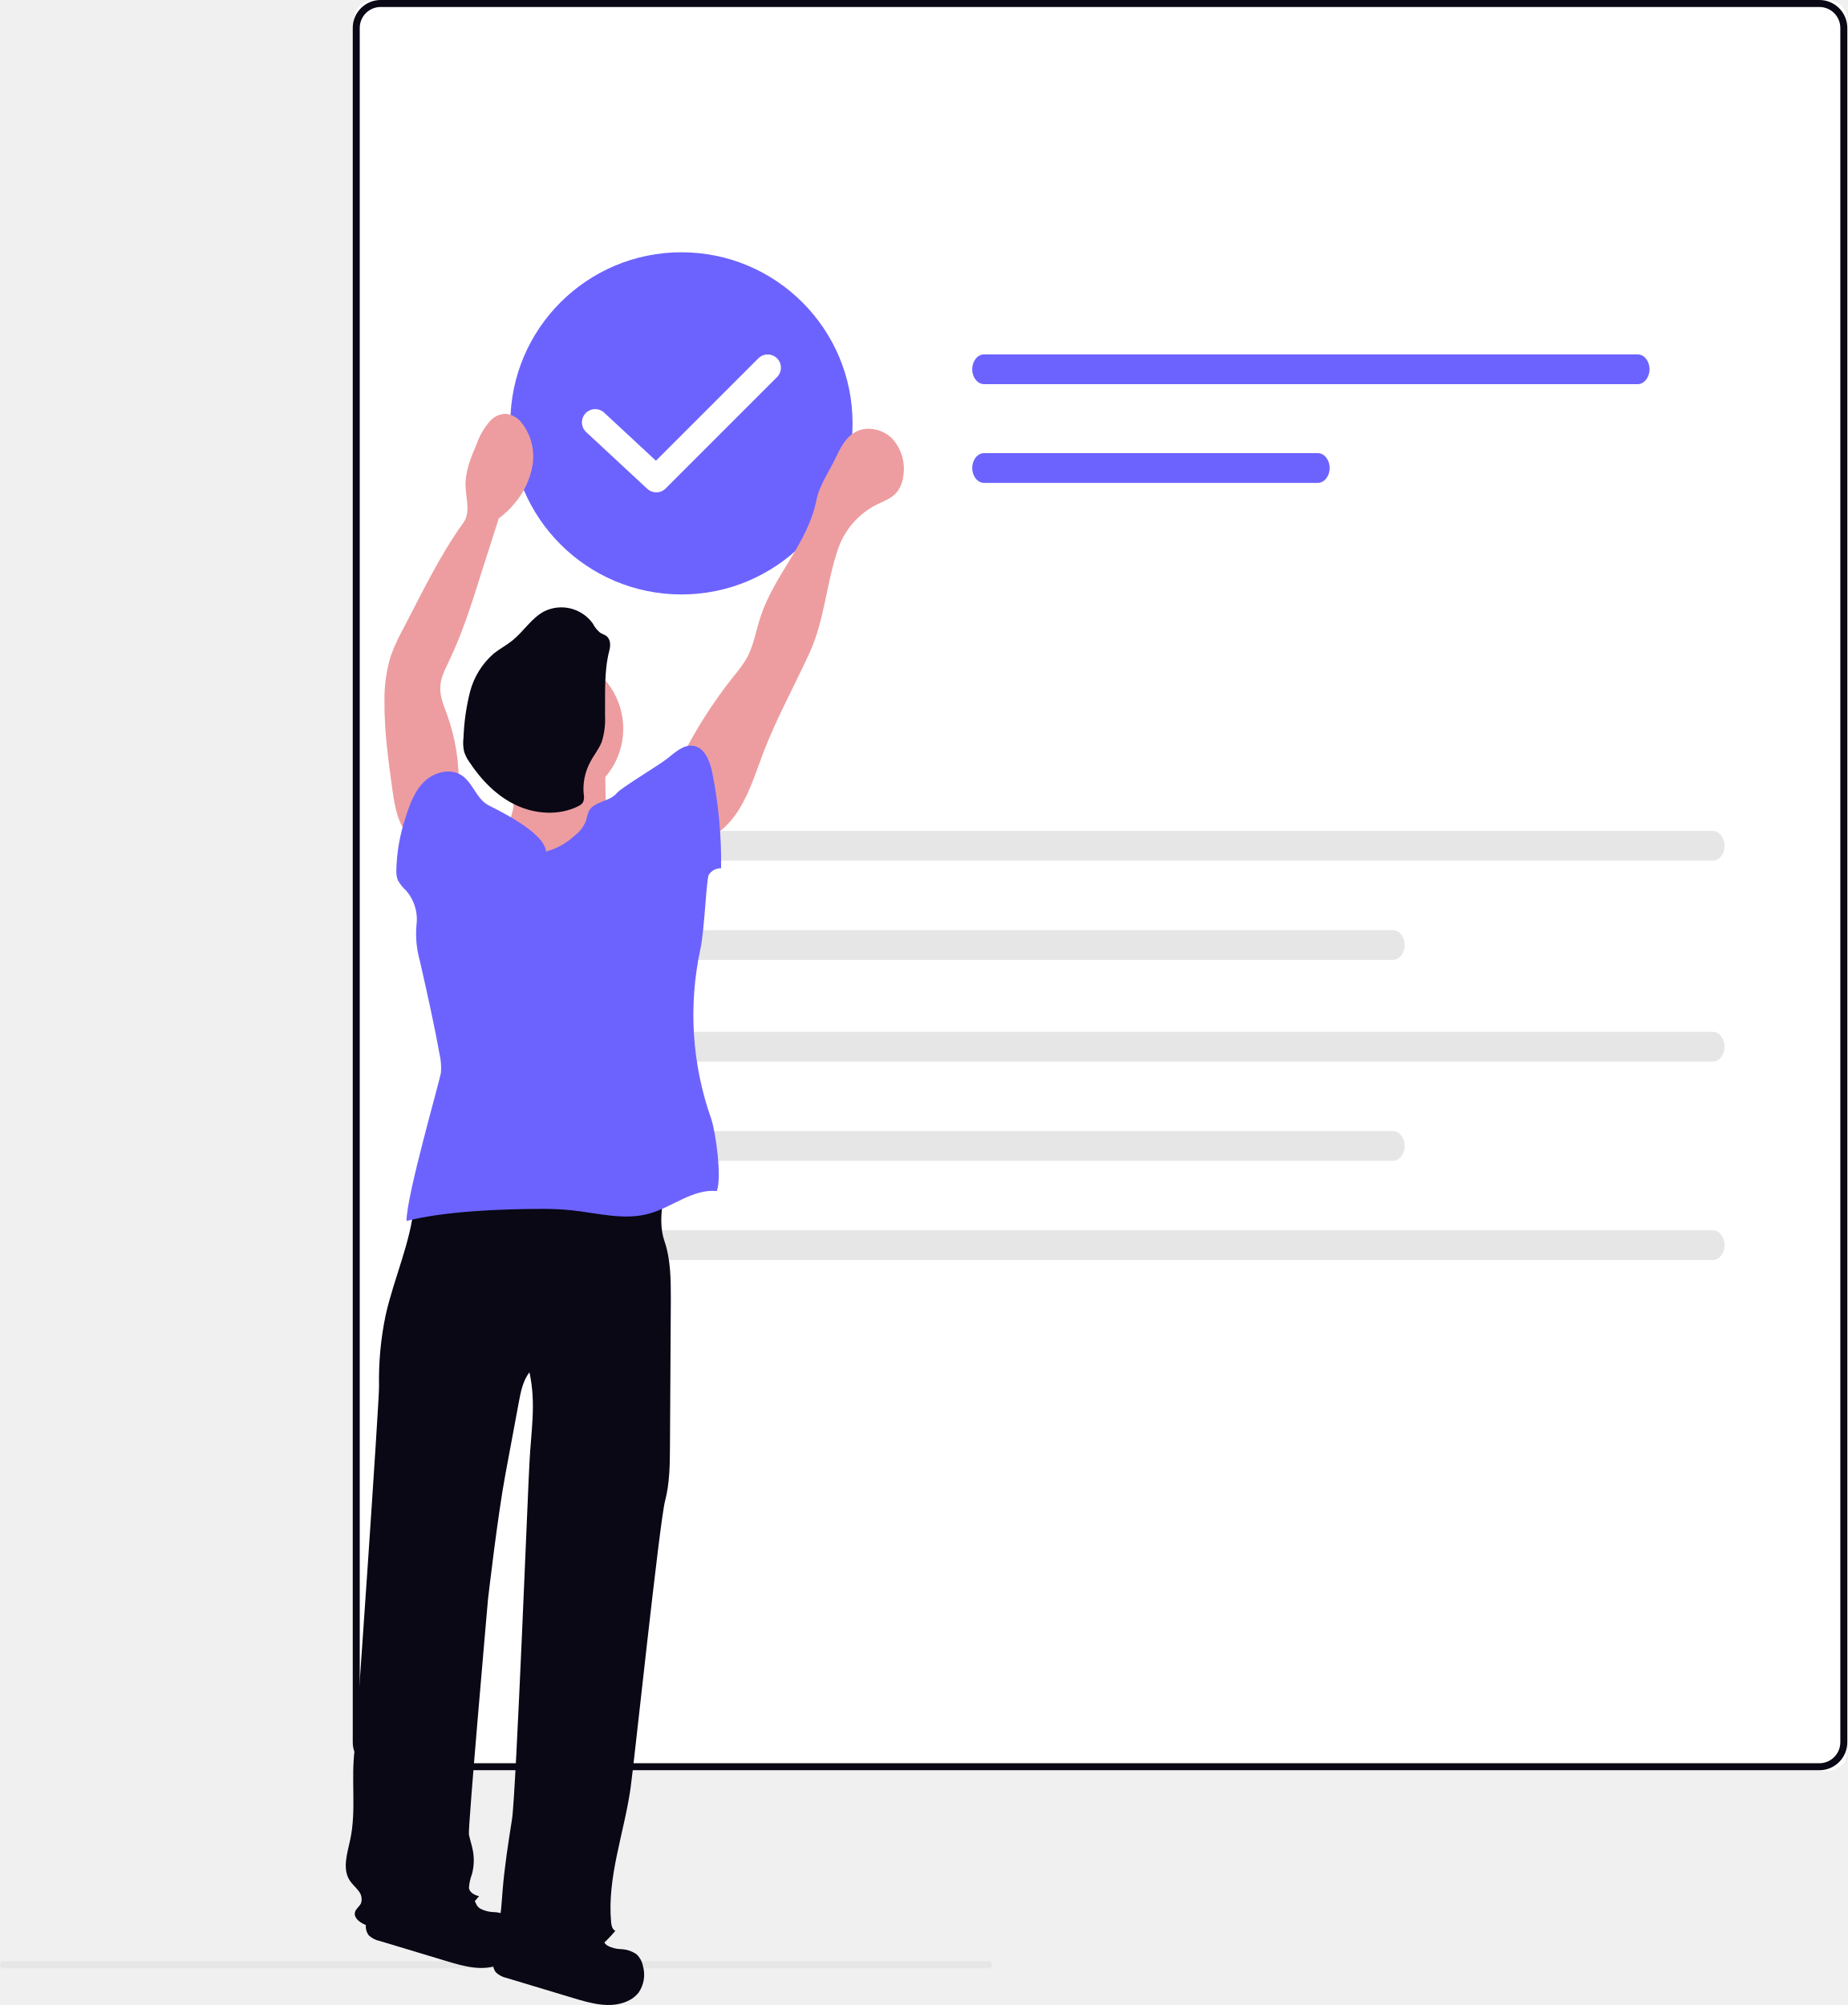
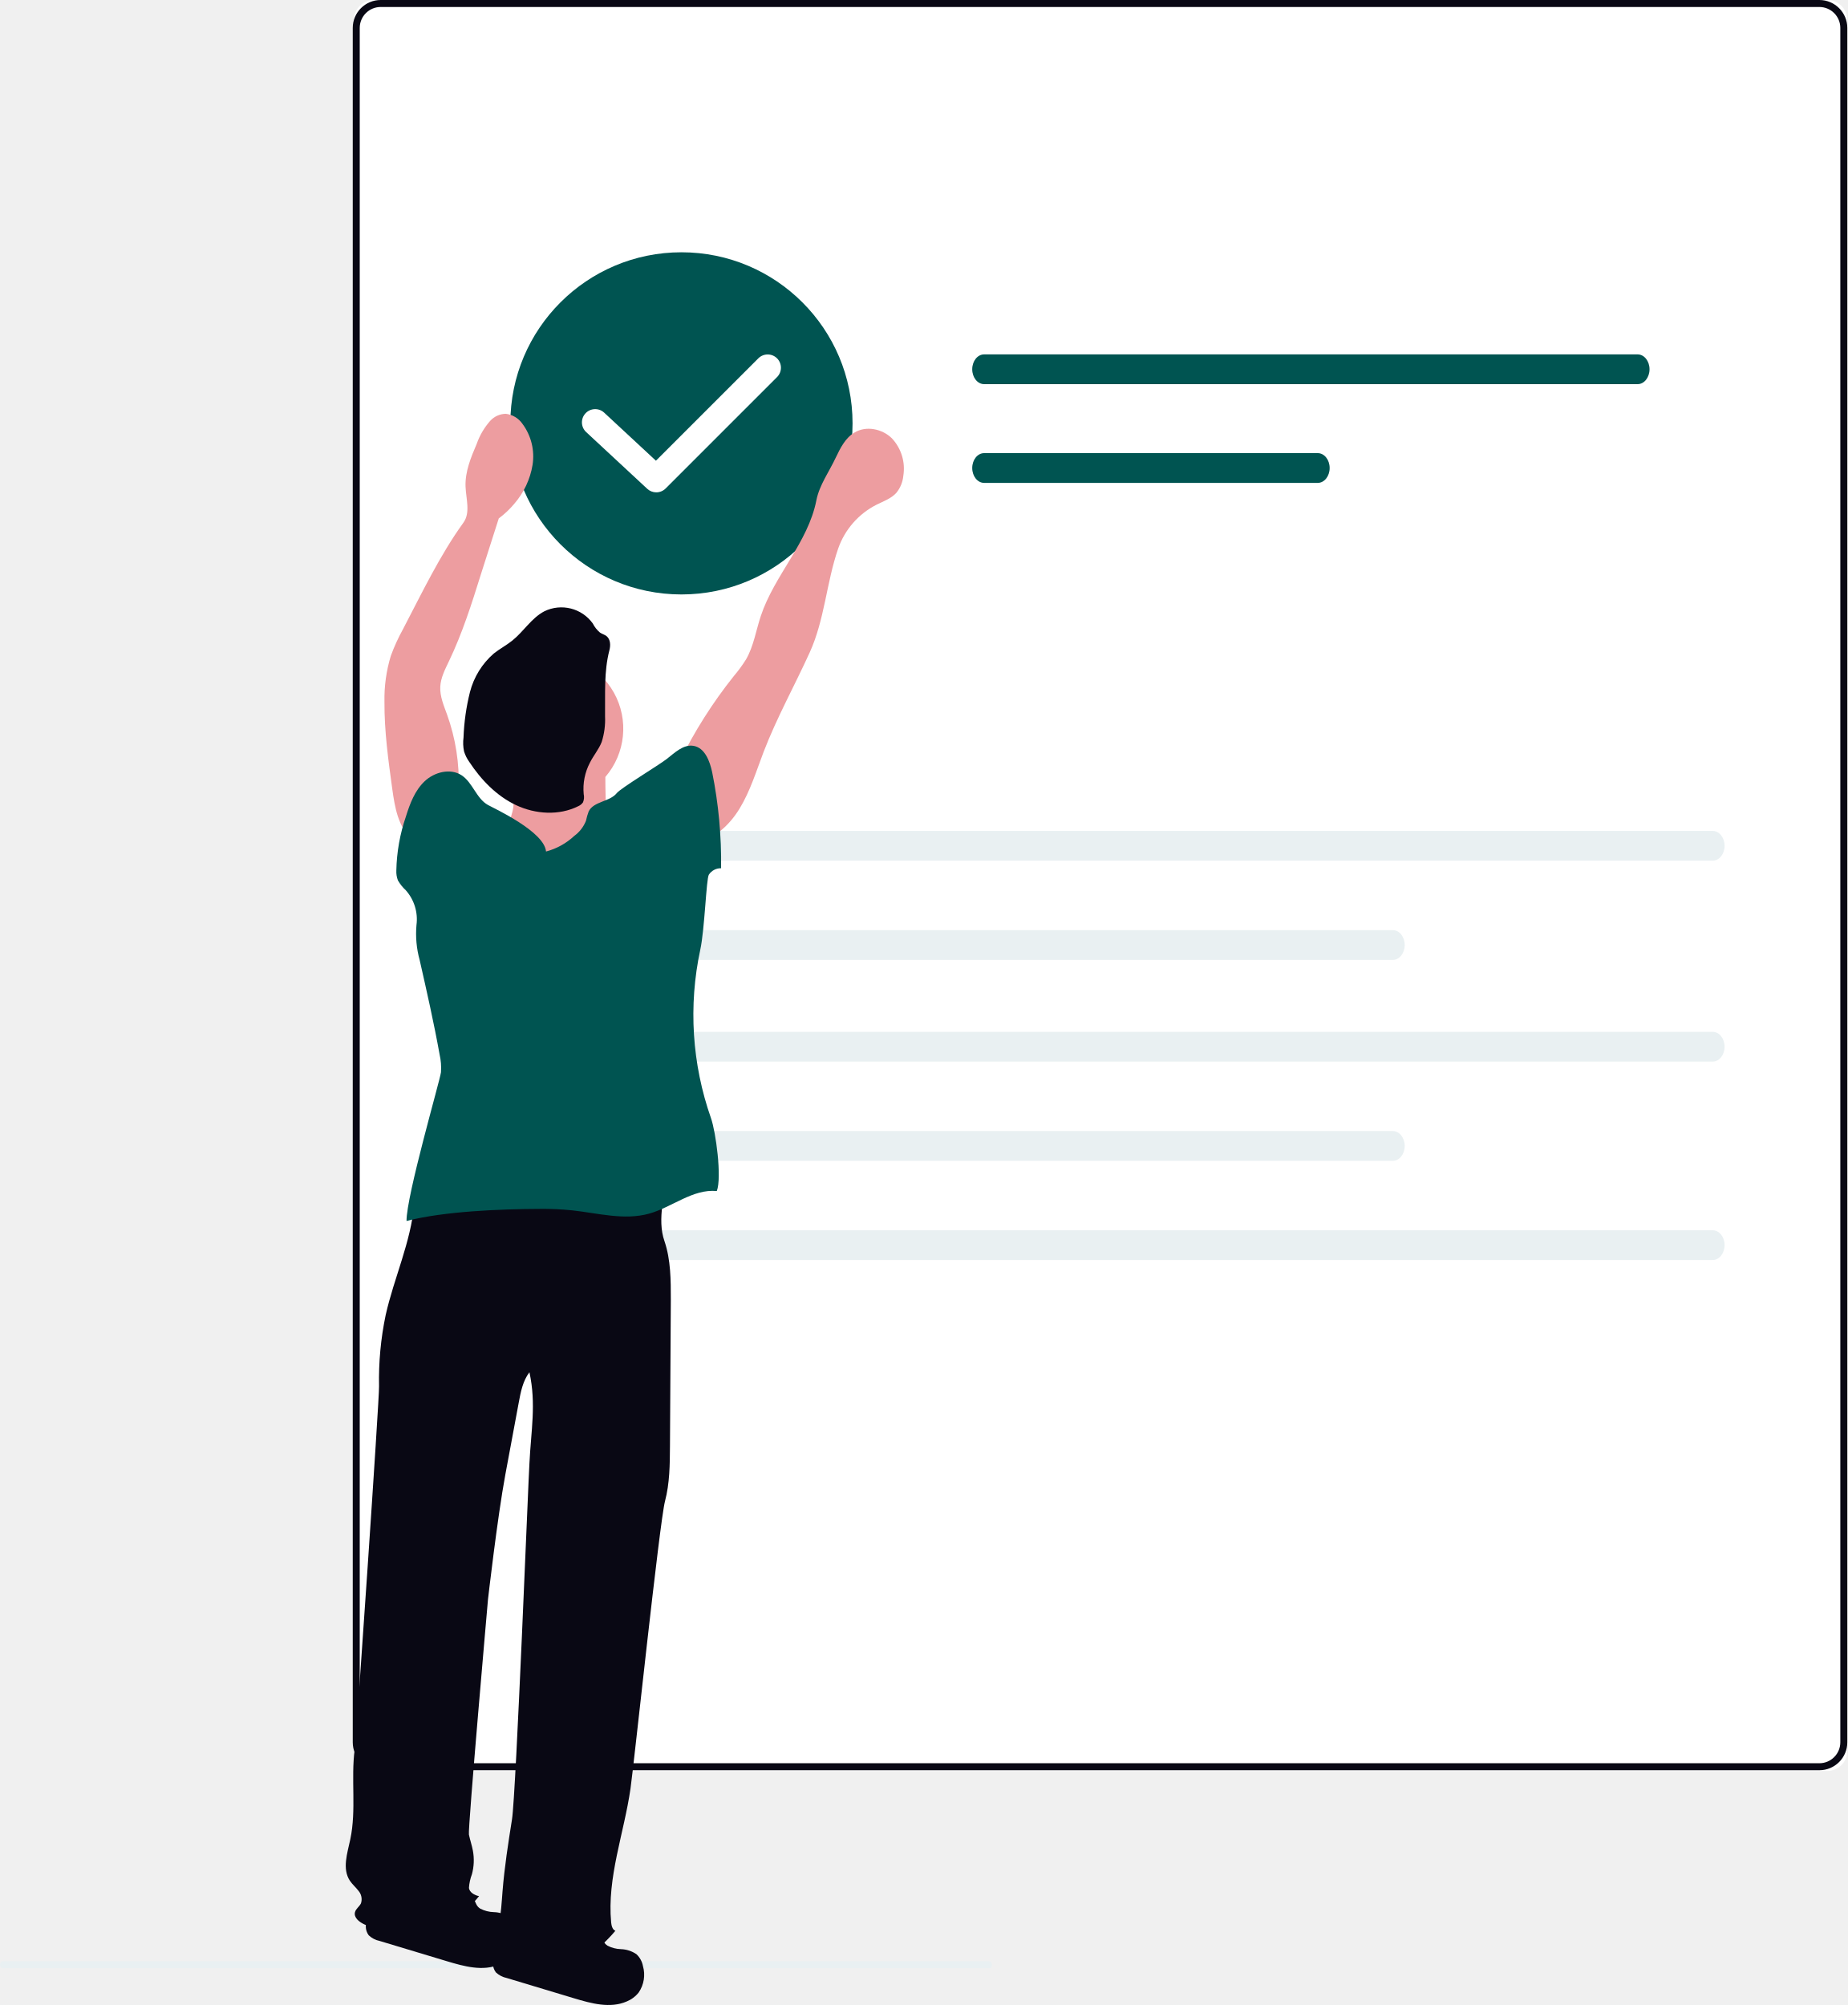
<svg xmlns="http://www.w3.org/2000/svg" width="737.001" height="800" viewBox="0 0 737.001 800" role="img" artist="Katerina Limpitsouni" source="https://undraw.co/">
  <g transform="translate(-588 -136)">
-     <path d="M959.707,763.083H566.014c-.571,0-1.033-.624-1.033-1.393s.463-1.393,1.033-1.393H959.707c.571,0,1.033.624,1.033,1.393S960.277,763.083,959.707,763.083Z" transform="translate(23.02 158.26)" fill="#e6e6e6" />
+     <path d="M959.707,763.083H566.014c-.571,0-1.033-.624-1.033-1.393s.463-1.393,1.033-1.393H959.707c.571,0,1.033.624,1.033,1.393S960.277,763.083,959.707,763.083Z" transform="translate(23.02 158.26)" fill="#e9f0f2" />
    <rect width="595.783" height="706.627" rx="8" transform="translate(729.21 136)" fill="#fff" />
    <path d="M11.145,2.786a8.368,8.368,0,0,0-8.359,8.359V695.18a8.368,8.368,0,0,0,8.359,8.359H585.121a8.368,8.368,0,0,0,8.359-8.359V11.145a8.368,8.368,0,0,0-8.359-8.359H11.145m0-2.786H585.121a11.145,11.145,0,0,1,11.145,11.145V695.18a11.145,11.145,0,0,1-11.145,11.145H11.145A11.145,11.145,0,0,1,0,695.18V11.145A11.145,11.145,0,0,1,11.145,0Z" transform="translate(728.735 136)" fill="#090814" />
-     <path d="M708.751,262.185c-2.624,0-4.751,2.659-4.751,5.938s2.127,5.938,4.751,5.938H969.468c2.624,0,4.751-2.658,4.751-5.938s-2.127-5.938-4.751-5.938Z" transform="translate(271.879 15.216)" fill="#6c63ff" />
-     <path d="M708.751,282.65c-2.624,0-4.751,2.659-4.751,5.938s2.127,5.938,4.751,5.938h133.1c2.624,0,4.751-2.659,4.751-5.938s-2.127-5.938-4.751-5.938Z" transform="translate(271.879 34.149)" fill="#6c63ff" />
-     <path d="M545.182,392.7c-2.624,0-4.751,2.659-4.751,5.938s2.127,5.938,4.751,5.938h488.846c2.624,0,4.751-2.659,4.751-5.938s-2.127-5.938-4.751-5.938Z" transform="translate(237.261 74.836)" fill="#e6e6e6" />
-     <path d="M545.182,413.17c-2.624,0-4.751,2.658-4.751,5.938s2.127,5.938,4.751,5.938h361.23c2.624,0,4.751-2.659,4.751-5.938s-2.127-5.938-4.751-5.938Z" transform="translate(237.261 93.958)" fill="#e6e6e6" />
-     <path d="M545.182,433.172c-2.624,0-4.751,2.659-4.751,5.938s2.127,5.938,4.751,5.938h488.846c2.624,0,4.751-2.659,4.751-5.938s-2.127-5.938-4.751-5.938Z" transform="translate(237.261 114.532)" fill="#e6e6e6" />
-     <path d="M545.182,453.637c-2.624,0-4.751,2.659-4.751,5.938s2.127,5.938,4.751,5.938h361.23c2.624,0,4.751-2.659,4.751-5.938s-2.127-5.938-4.751-5.938Z" transform="translate(237.261 133.654)" fill="#e6e6e6" />
-     <path d="M545.182,474.172c-2.624,0-4.751,2.658-4.751,5.938s2.127,5.938,4.751,5.938h488.846c2.624,0,4.751-2.659,4.751-5.938s-2.127-5.938-4.751-5.938Z" transform="translate(237.261 152.706)" fill="#e6e6e6" />
-     <path d="M618.684,363.356a68.264,68.264,0,1,1,68.264-68.264A68.264,68.264,0,0,1,618.684,363.356Z" transform="translate(241.188 9.832)" fill="#6c63ff" />
+     <path d="M708.751,262.185c-2.624,0-4.751,2.659-4.751,5.938s2.127,5.938,4.751,5.938H969.468c2.624,0,4.751-2.658,4.751-5.938s-2.127-5.938-4.751-5.938Z" transform="translate(271.879 15.216)" fill="#005451" />
+     <path d="M708.751,282.65c-2.624,0-4.751,2.659-4.751,5.938s2.127,5.938,4.751,5.938h133.1c2.624,0,4.751-2.659,4.751-5.938s-2.127-5.938-4.751-5.938Z" transform="translate(271.879 34.149)" fill="#005451" />
+     <path d="M545.182,392.7c-2.624,0-4.751,2.659-4.751,5.938s2.127,5.938,4.751,5.938h488.846c2.624,0,4.751-2.659,4.751-5.938s-2.127-5.938-4.751-5.938Z" transform="translate(237.261 74.836)" fill="#e9f0f2" />
+     <path d="M545.182,413.17c-2.624,0-4.751,2.658-4.751,5.938s2.127,5.938,4.751,5.938h361.23c2.624,0,4.751-2.659,4.751-5.938s-2.127-5.938-4.751-5.938Z" transform="translate(237.261 93.958)" fill="#e9f0f2" />
+     <path d="M545.182,433.172c-2.624,0-4.751,2.659-4.751,5.938s2.127,5.938,4.751,5.938h488.846c2.624,0,4.751-2.659,4.751-5.938s-2.127-5.938-4.751-5.938Z" transform="translate(237.261 114.532)" fill="#e9f0f2" />
+     <path d="M545.182,453.637c-2.624,0-4.751,2.659-4.751,5.938s2.127,5.938,4.751,5.938h361.23c2.624,0,4.751-2.659,4.751-5.938s-2.127-5.938-4.751-5.938Z" transform="translate(237.261 133.654)" fill="#e9f0f2" />
+     <path d="M545.182,474.172c-2.624,0-4.751,2.658-4.751,5.938s2.127,5.938,4.751,5.938h488.846c2.624,0,4.751-2.659,4.751-5.938s-2.127-5.938-4.751-5.938Z" transform="translate(237.261 152.706)" fill="#e9f0f2" />
+     <path d="M618.684,363.356a68.264,68.264,0,1,1,68.264-68.264A68.264,68.264,0,0,1,618.684,363.356Z" transform="translate(241.188 9.832)" fill="#005451" />
    <path d="M606.609,312.92a5.266,5.266,0,0,1-3.6-1.412l-24.393-22.657a5.284,5.284,0,0,1,7.192-7.743L606.474,300.3l40.878-40.877a5.284,5.284,0,0,1,7.472,7.473l-44.477,44.477A5.272,5.272,0,0,1,606.609,312.92Z" transform="translate(243.218 19.527)" fill="#fff" />
    <g transform="translate(725.949 301.109)">
      <path d="M509.314,820.616a11.532,11.532,0,0,1,6.2,2.019,8.633,8.633,0,0,1,2.588,4.721,12.571,12.571,0,0,1-1.706,10.565,11.8,11.8,0,0,1-4.806,3.583c-6.584,2.844-14.106.782-20.96-1.28l-26.847-8.091a9.015,9.015,0,0,1-4.366-2.261,5.915,5.915,0,0,1-.114-6.9,13.465,13.465,0,0,1,5.688-4.536c8.361-4.067,17.775-5.006,27.018-5.176,3.413-.071,6.769-.81,9.087,1.82,1.223,1.422,1.01,2.929,2.844,4.138a12.316,12.316,0,0,0,5.375,1.394Z" transform="translate(-399.541 -208.008)" fill="#090814" />
      <path d="M473.644,810.221a11.376,11.376,0,0,1,6.2,2,8.773,8.773,0,0,1,2.588,4.721,12.556,12.556,0,0,1-1.706,10.566,11.83,11.83,0,0,1-4.806,3.6c-6.584,2.844-14.106.768-20.96-1.294l-26.847-8.091a8.9,8.9,0,0,1-4.366-2.261,5.916,5.916,0,0,1-.114-6.9,13.383,13.383,0,0,1,5.688-4.536c8.361-4.067,17.761-5.005,26.947-5.176,3.4,0,6.769-.811,9.087,1.82,1.223,1.422,1.01,2.944,2.844,4.138A12.528,12.528,0,0,0,473.644,810.221Z" transform="translate(-414.594 -212.387)" fill="#090814" />
      <path d="M499.334,604.612a330.613,330.613,0,0,0-47.608-1.337,9.346,9.346,0,0,0-3.086.483c-3.5,1.422-4.038,6-4.38,9.755-1.337,15.173-8.034,29.321-11.376,44.21a126.224,126.224,0,0,0-2.645,28.44c.186,4.267-9.158,140.692-9.7,144.716-1.593,11.959.725,24.288-1.777,36.076-1.18,5.517-3.285,11.717-.185,16.438.981,1.493,2.389,2.645,3.455,4.067a5.162,5.162,0,0,1,1,4.991c-.611,1.294-2.033,2.147-2.389,3.526-.569,2.176,1.721,3.967,3.768,4.892,15.429,6.954,35.322,2.048,45.731-11.3-1.792-.284-3.982-1.578-4.024-3.385a18.664,18.664,0,0,1,1.166-5.3,21.046,21.046,0,0,0,.4-9.414c-.4-2.176-1.138-4.266-1.593-6.47-.434-2.417,7.618-93.853,7.618-93.853s3.744-32.69,6.915-49.754l5.347-28.724c.782-4.266,1.65-8.688,4.266-12.115,2.77,12.681.618,23.393,0,36.358-.322,3.736-5.347,132.106-6.954,142.031-1.507,9.513-3,19.026-3.768,28.625-.7,8.816-1,18.358-6.484,25.283,5.005,3.256,10.2,6.569,16.054,7.693a29.776,29.776,0,0,0,19.808-3.825,62.561,62.561,0,0,0,15.642-13.31c-1.166-.4-1.578-2.076-1.692-3.285-1.692-17.988,5.133-35.55,7.721-53.467,1.307-8.975,11.618-106.607,13.765-114.669,1.877-7.11,1.934-14.632,1.977-22.027l.341-58.3c0-7.892,0-15.955-2.531-23.406-3.128-8.944.441-19.24.981-28.7a118.337,118.337,0,0,1-45.76,5.062Z" transform="translate(-416.964 -298.13)" fill="#090814" />
      <path d="M510.837,524.8a185.9,185.9,0,0,1,21.771-34.384,56.1,56.1,0,0,0,4.835-6.6c3.057-5.29,3.967-11.532,5.9-17.334,5.4-16.268,18.884-29.336,22.169-46.158,1.195-6.1,5.091-11.376,7.75-17.064,1.82-3.811,3.811-7.821,7.423-9.954,4.65-2.844,11.077-1.521,14.945,2.275a17.718,17.718,0,0,1,4.564,15,12.527,12.527,0,0,1-2.758,6.74c-2.062,2.318-5.148,3.37-7.935,4.764a31.142,31.142,0,0,0-15.286,17.476c-4.749,13.736-5.347,28.269-11.376,41.508s-13.111,25.966-18.329,39.517c-2.944,7.693-5.318,15.642-9.641,22.752s-11.12,13.068-19.282,14.135a48.431,48.431,0,0,0-2.389-15.13C511.477,536.7,508.249,530.029,510.837,524.8Z" transform="translate(-377.759 -385.811)" fill="#ed9da0" />
      <path d="M457.415,537.173a78.849,78.849,0,0,0-4.607-29.549c-1.308-3.626-2.915-7.309-2.716-11.163.171-3.569,1.891-6.868,3.427-10.1,5.361-11.163,9.115-23.008,12.8-34.81l7.11-22.24a35.552,35.552,0,0,0,6.243-5.9,31.482,31.482,0,0,0,7.238-15.443,21.785,21.785,0,0,0-4-16.339,9.442,9.442,0,0,0-6.683-4.053,8.6,8.6,0,0,0-6.243,2.844,27.5,27.5,0,0,0-5.347,9.129c-2.332,5.46-4.693,11.148-4.465,17.064.185,4.92,2.033,10.409-.853,14.4-9.456,13.1-16.595,28.155-24.089,42.475a75.638,75.638,0,0,0-4.863,10.651,59.037,59.037,0,0,0-2.545,18.4c-.071,11.66,1.536,23.249,3.128,34.81,1,7.224,2.332,15.1,7.807,19.908C444.461,550.028,450.177,542.89,457.415,537.173Z" transform="translate(-412.386 -387.58)" fill="#ed9da0" />
      <path d="M28.5,92.258a142.188,142.188,0,0,1-26.8-10.782c3.286-.314,5.424-3.336,7.113-6.185,2.788-4.6,5.644-9.368,6.355-14.717.222-1.528-.331-3.691-.894-5.8a29.506,29.506,0,1,1,37.577-6.007q0,3.866.108,7.729a8.639,8.639,0,0,0,1.105,4.758c1.186,1.669,3.361,2.261,5.38,2.636a53.391,53.391,0,0,0,10.951.842A40.477,40.477,0,0,1,46.445,91.747,24,24,0,0,1,38.3,93.838h-.067A30.566,30.566,0,0,1,28.5,92.258Z" transform="translate(51.707 96.143)" fill="#ed9da0" />
-       <path d="M490.877,522.938c-.673-7.951-20.434-17.064-23.164-18.571-4.664-2.6-6.072-8.944-10.537-11.859s-10.836-1.294-14.732,2.4-5.873,8.93-7.465,14.049a70.743,70.743,0,0,0-3.825,21.543,9.781,9.781,0,0,0,.626,3.953,16.592,16.592,0,0,0,3.143,3.939,17.462,17.462,0,0,1,4.266,13.879,39.3,39.3,0,0,0,1.266,13.95c2.844,12.528,5.688,25.07,7.963,37.711a24,24,0,0,1,.54,7.11c-.441,3.413-13.836,49.386-13.736,59.3,15.144-3.882,37.47-4.75,53.1-4.806a111.561,111.561,0,0,1,12.9.569c10.281,1.095,20.8,4.1,30.772,1.323,9.243-2.574,17.448-9.954,27.018-9.015,2.062-5.446-.384-23.577-2.318-29.066a124.2,124.2,0,0,1-4.266-67.3c1.749-8.048,2.369-28.267,3.413-29.876a5.688,5.688,0,0,1,4.878-2.56,181.154,181.154,0,0,0-3.555-38.294c-.953-4.479-2.929-9.769-7.437-10.537-4.067-.683-7.494,2.744-10.75,5.276-3.362,2.582-18.272,11.589-19.865,13.566-2.844,3.541-9.2,3.228-11.219,7.309a25.583,25.583,0,0,0-1.081,3.74,13.681,13.681,0,0,1-4.678,6.043A26.393,26.393,0,0,1,490.877,522.938Z" transform="translate(-410.981 -348.289)" fill="#6c63ff" />
+       <path d="M490.877,522.938c-.673-7.951-20.434-17.064-23.164-18.571-4.664-2.6-6.072-8.944-10.537-11.859s-10.836-1.294-14.732,2.4-5.873,8.93-7.465,14.049a70.743,70.743,0,0,0-3.825,21.543,9.781,9.781,0,0,0,.626,3.953,16.592,16.592,0,0,0,3.143,3.939,17.462,17.462,0,0,1,4.266,13.879,39.3,39.3,0,0,0,1.266,13.95c2.844,12.528,5.688,25.07,7.963,37.711a24,24,0,0,1,.54,7.11c-.441,3.413-13.836,49.386-13.736,59.3,15.144-3.882,37.47-4.75,53.1-4.806a111.561,111.561,0,0,1,12.9.569c10.281,1.095,20.8,4.1,30.772,1.323,9.243-2.574,17.448-9.954,27.018-9.015,2.062-5.446-.384-23.577-2.318-29.066a124.2,124.2,0,0,1-4.266-67.3c1.749-8.048,2.369-28.267,3.413-29.876a5.688,5.688,0,0,1,4.878-2.56,181.154,181.154,0,0,0-3.555-38.294c-.953-4.479-2.929-9.769-7.437-10.537-4.067-.683-7.494,2.744-10.75,5.276-3.362,2.582-18.272,11.589-19.865,13.566-2.844,3.541-9.2,3.228-11.219,7.309a25.583,25.583,0,0,0-1.081,3.74,13.681,13.681,0,0,1-4.678,6.043A26.393,26.393,0,0,1,490.877,522.938Z" transform="translate(-410.981 -348.289)" fill="#005451" />
      <path d="M508.258,458.939c.5-1.948.427-4.266-1.152-5.574-.782-.611-1.792-.839-2.631-1.422a11.372,11.372,0,0,1-2.844-3.6,15.443,15.443,0,0,0-19.353-4.878c-5.133,2.688-8.248,8.063-12.8,11.7-2.332,1.877-5.02,3.271-7.352,5.133a30.345,30.345,0,0,0-9.513,15.386,87.55,87.55,0,0,0-2.574,18.159,16.311,16.311,0,0,0,.213,5.517,14.492,14.492,0,0,0,2.09,4.195c4.678,7.11,10.878,13.58,18.628,17.235s17.178,4.266,24.828.441a4.421,4.421,0,0,0,1.905-1.536,5.346,5.346,0,0,0,.285-3.285,22.537,22.537,0,0,1,2.488-12.57c1.422-2.844,3.541-5.29,4.693-8.247a29.293,29.293,0,0,0,1.337-10.21C506.623,476.473,506.011,467.557,508.258,458.939Z" transform="translate(-403.064 -364.661)" fill="#090814" />
    </g>
  </g>
</svg>
